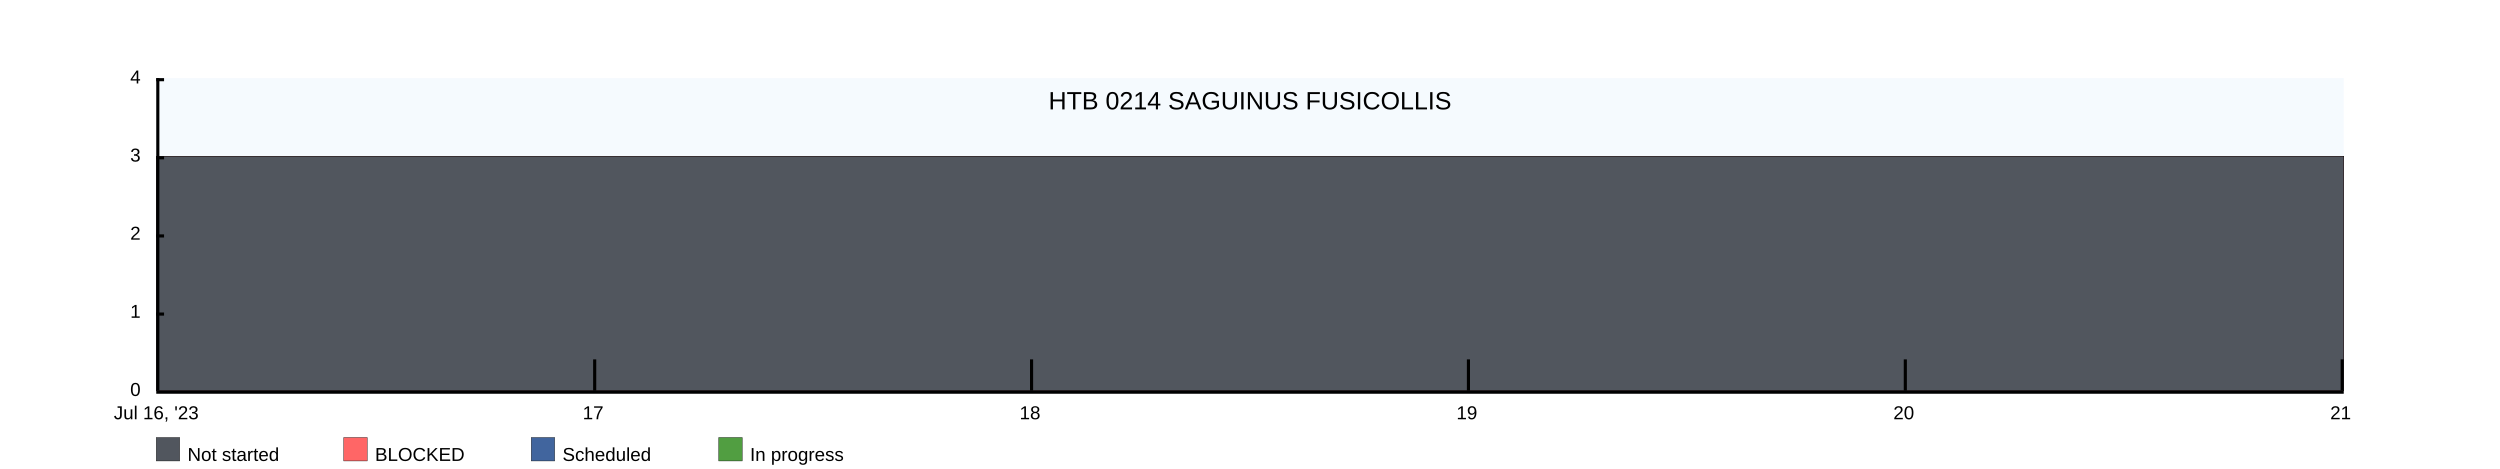
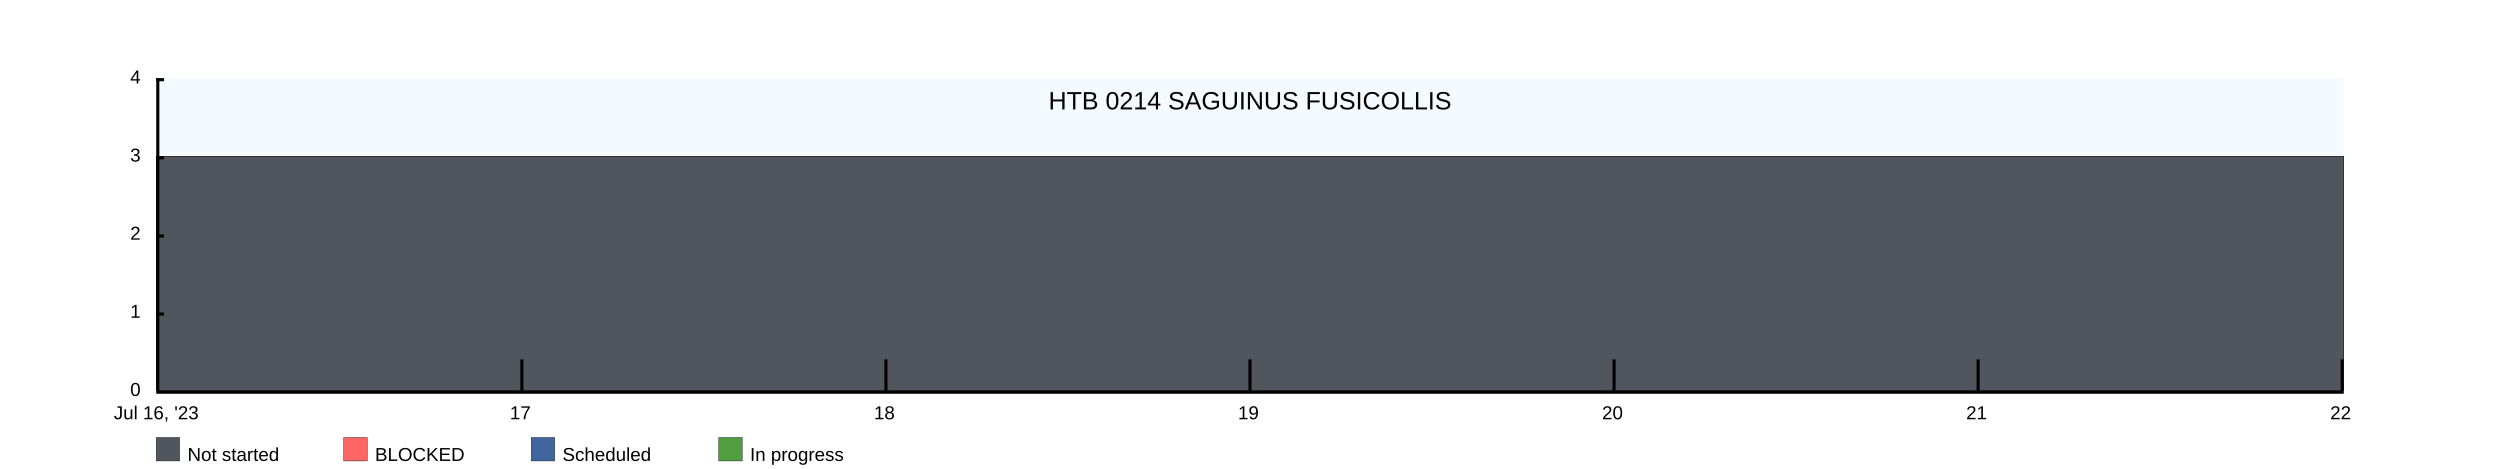
<svg xmlns="http://www.w3.org/2000/svg" width="1600" height="300">
  <rect x="100" y="50" width="1400" height="200" fill="rgba(221, 239, 250, .3)" />
  <clipPath id="theGraph">
    <rect x="100" y="50" width="1400" height="200" fill="black" />
  </clipPath>
  <rect x="100" y="280" width="15" height="15" fill="#51565E" stroke="black" stroke-width="0.25" />
  <text x="120" y="295" font-family="Arial" font-size="12" fill="black">Not started</text>
  <rect x="220" y="280" width="15" height="15" fill="#FF6666" stroke="black" stroke-width="0.25" />
  <text x="240" y="295" font-family="Arial" font-size="12" fill="black">BLOCKED</text>
  <rect x="340" y="280" width="15" height="15" fill="#41659E" stroke="black" stroke-width="0.25" />
  <text x="360" y="295" font-family="Arial" font-size="12" fill="black">Scheduled</text>
  <rect x="460" y="280" width="15" height="15" fill="#519E41" stroke="black" stroke-width="0.25" />
  <text x="480" y="295" font-family="Arial" font-size="12" fill="black">In progress</text>
-   <path d="M 100 100 M 100 100 C 100 100 380 100 380 100 C 380 100 660 100 660 100 C 660 100 940 100 940 100 C 940 100 1220 100 1220 100 C 1220 100 1500 100 1500 100 C 1500 100 1500 250 1500 250 C 1500 250 100 250 100 250 Z" fill="#519E41" stroke="black" stroke-width="0.25" />
-   <path d="M 100 100 M 100 100 C 100 100 380 100 380 100 C 380 100 660 100 660 100 C 660 100 940 100 940 100 C 940 100 1220 100 1220 100 C 1220 100 1500 100 1500 100 C 1500 100 1500 250 1500 250 C 1500 250 100 250 100 250 Z" fill="#41659E" stroke="black" stroke-width="0.25" />
-   <path d="M 100 100 M 100 100 C 100 100 380 100 380 100 C 380 100 660 100 660 100 C 660 100 940 100 940 100 C 940 100 1220 100 1220 100 C 1220 100 1500 100 1500 100 C 1500 100 1500 250 1500 250 C 1500 250 100 250 100 250 Z" fill="#FF6666" stroke="black" stroke-width="0.25" />
-   <path d="M 100 100 M 100 100 C 100 100 380 100 380 100 C 380 100 660 100 660 100 C 660 100 940 100 940 100 C 940 100 1220 100 1220 100 C 1220 100 1500 100 1500 100 C 1500 100 1500 250 1500 250 C 1500 250 100 250 100 250 Z" fill="#51565E" stroke="black" stroke-width="0.25" />
+   <path d="M 100 100 M 100 100 C 100 100 333.333 100 333.333 100 C 333.333 100 566.667 100 566.667 100 C 566.667 100 800 100 800 100 C 800 100 1033.333 100 1033.333 100 C 1033.333 100 1266.667 100 1266.667 100 C 1266.667 100 1500 100 1500 100 C 1500 100 1500 250 1500 250 C 1500 250 100 250 100 250 Z" fill="#519E41" stroke="black" stroke-width="0.25" />
+   <path d="M 100 100 M 100 100 C 100 100 333.333 100 333.333 100 C 333.333 100 566.667 100 566.667 100 C 566.667 100 800 100 800 100 C 800 100 1033.333 100 1033.333 100 C 1033.333 100 1266.667 100 1266.667 100 C 1266.667 100 1500 100 1500 100 C 1500 100 1500 250 1500 250 C 1500 250 100 250 100 250 Z" fill="#41659E" stroke="black" stroke-width="0.25" />
+   <path d="M 100 100 M 100 100 C 100 100 333.333 100 333.333 100 C 333.333 100 566.667 100 566.667 100 C 566.667 100 800 100 800 100 C 800 100 1033.333 100 1033.333 100 C 1033.333 100 1266.667 100 1266.667 100 C 1266.667 100 1500 100 1500 100 C 1500 100 1500 250 1500 250 C 1500 250 100 250 100 250 Z" fill="#FF6666" stroke="black" stroke-width="0.25" />
+   <path d="M 100 100 M 100 100 C 100 100 333.333 100 333.333 100 C 333.333 100 566.667 100 566.667 100 C 566.667 100 800 100 800 100 C 800 100 1033.333 100 1033.333 100 C 1033.333 100 1266.667 100 1266.667 100 C 1266.667 100 1500 100 1500 100 C 1500 100 1500 250 1500 250 C 1500 250 100 250 100 250 Z" fill="#51565E" stroke="black" stroke-width="0.25" />
  <text x="800" y="70" font-family="Arial" font-size="16" fill="black" text-anchor="middle" alignment-baseline="middle">HTB 0214 SAGUINUS FUSICOLLIS</text>
  <rect x="100" y="250" width="1400" height="2" fill="black" />
  <rect x="100" y="50" width="5" height="2" fill="black" />
  <rect x="100" y="100" width="5" height="2" fill="black" />
  <rect x="100" y="150" width="5" height="2" fill="black" />
  <rect x="100" y="200" width="5" height="2" fill="black" />
  <text x="90" y="50" font-family="Arial" font-size="12" fill="black" text-anchor="end" dominant-baseline="middle">4</text>
  <text x="90" y="100" font-family="Arial" font-size="12" fill="black" text-anchor="end" dominant-baseline="middle">3</text>
  <text x="90" y="150" font-family="Arial" font-size="12" fill="black" text-anchor="end" dominant-baseline="middle">2</text>
  <text x="90" y="200" font-family="Arial" font-size="12" fill="black" text-anchor="end" dominant-baseline="middle">1</text>
  <text x="90" y="250" font-family="Arial" font-size="12" fill="black" text-anchor="end" dominant-baseline="middle">0</text>
  <text x="100" y="260" font-family="Arial" fill="black" text-anchor="middle" dominant-baseline="hanging">Jul 16, '23</text>
-   <text x="379.6" y="260" font-family="Arial" fill="black" text-anchor="middle" dominant-baseline="hanging">17</text>
-   <text x="659.2" y="260" font-family="Arial" fill="black" text-anchor="middle" dominant-baseline="hanging">18</text>
-   <text x="938.8" y="260" font-family="Arial" fill="black" text-anchor="middle" dominant-baseline="hanging">19</text>
-   <text x="1218.4" y="260" font-family="Arial" fill="black" text-anchor="middle" dominant-baseline="hanging">20</text>
-   <text x="1498" y="260" font-family="Arial" fill="black" text-anchor="middle" dominant-baseline="hanging">21</text>
+   <text x="333" y="260" font-family="Arial" fill="black" text-anchor="middle" dominant-baseline="hanging">17</text>
+   <text x="566" y="260" font-family="Arial" fill="black" text-anchor="middle" dominant-baseline="hanging">18</text>
+   <text x="799" y="260" font-family="Arial" fill="black" text-anchor="middle" dominant-baseline="hanging">19</text>
+   <text x="1032" y="260" font-family="Arial" fill="black" text-anchor="middle" dominant-baseline="hanging">20</text>
+   <text x="1265" y="260" font-family="Arial" fill="black" text-anchor="middle" dominant-baseline="hanging">21</text>
+   <text x="1498" y="260" font-family="Arial" fill="black" text-anchor="middle" dominant-baseline="hanging">22</text>
  <rect x="100" y="50" width="2" height="200" fill="black" />
-   <rect x="379.6" y="230" width="2" height="20" fill="black" />
-   <rect x="659.2" y="230" width="2" height="20" fill="black" />
-   <rect x="938.8" y="230" width="2" height="20" fill="black" />
-   <rect x="1218.4" y="230" width="2" height="20" fill="black" />
+   <rect x="333" y="230" width="2" height="20" fill="black" />
+   <rect x="566" y="230" width="2" height="20" fill="black" />
+   <rect x="799" y="230" width="2" height="20" fill="black" />
+   <rect x="1032" y="230" width="2" height="20" fill="black" />
+   <rect x="1265" y="230" width="2" height="20" fill="black" />
  <rect x="1498" y="230" width="2" height="20" fill="black" />
</svg>
